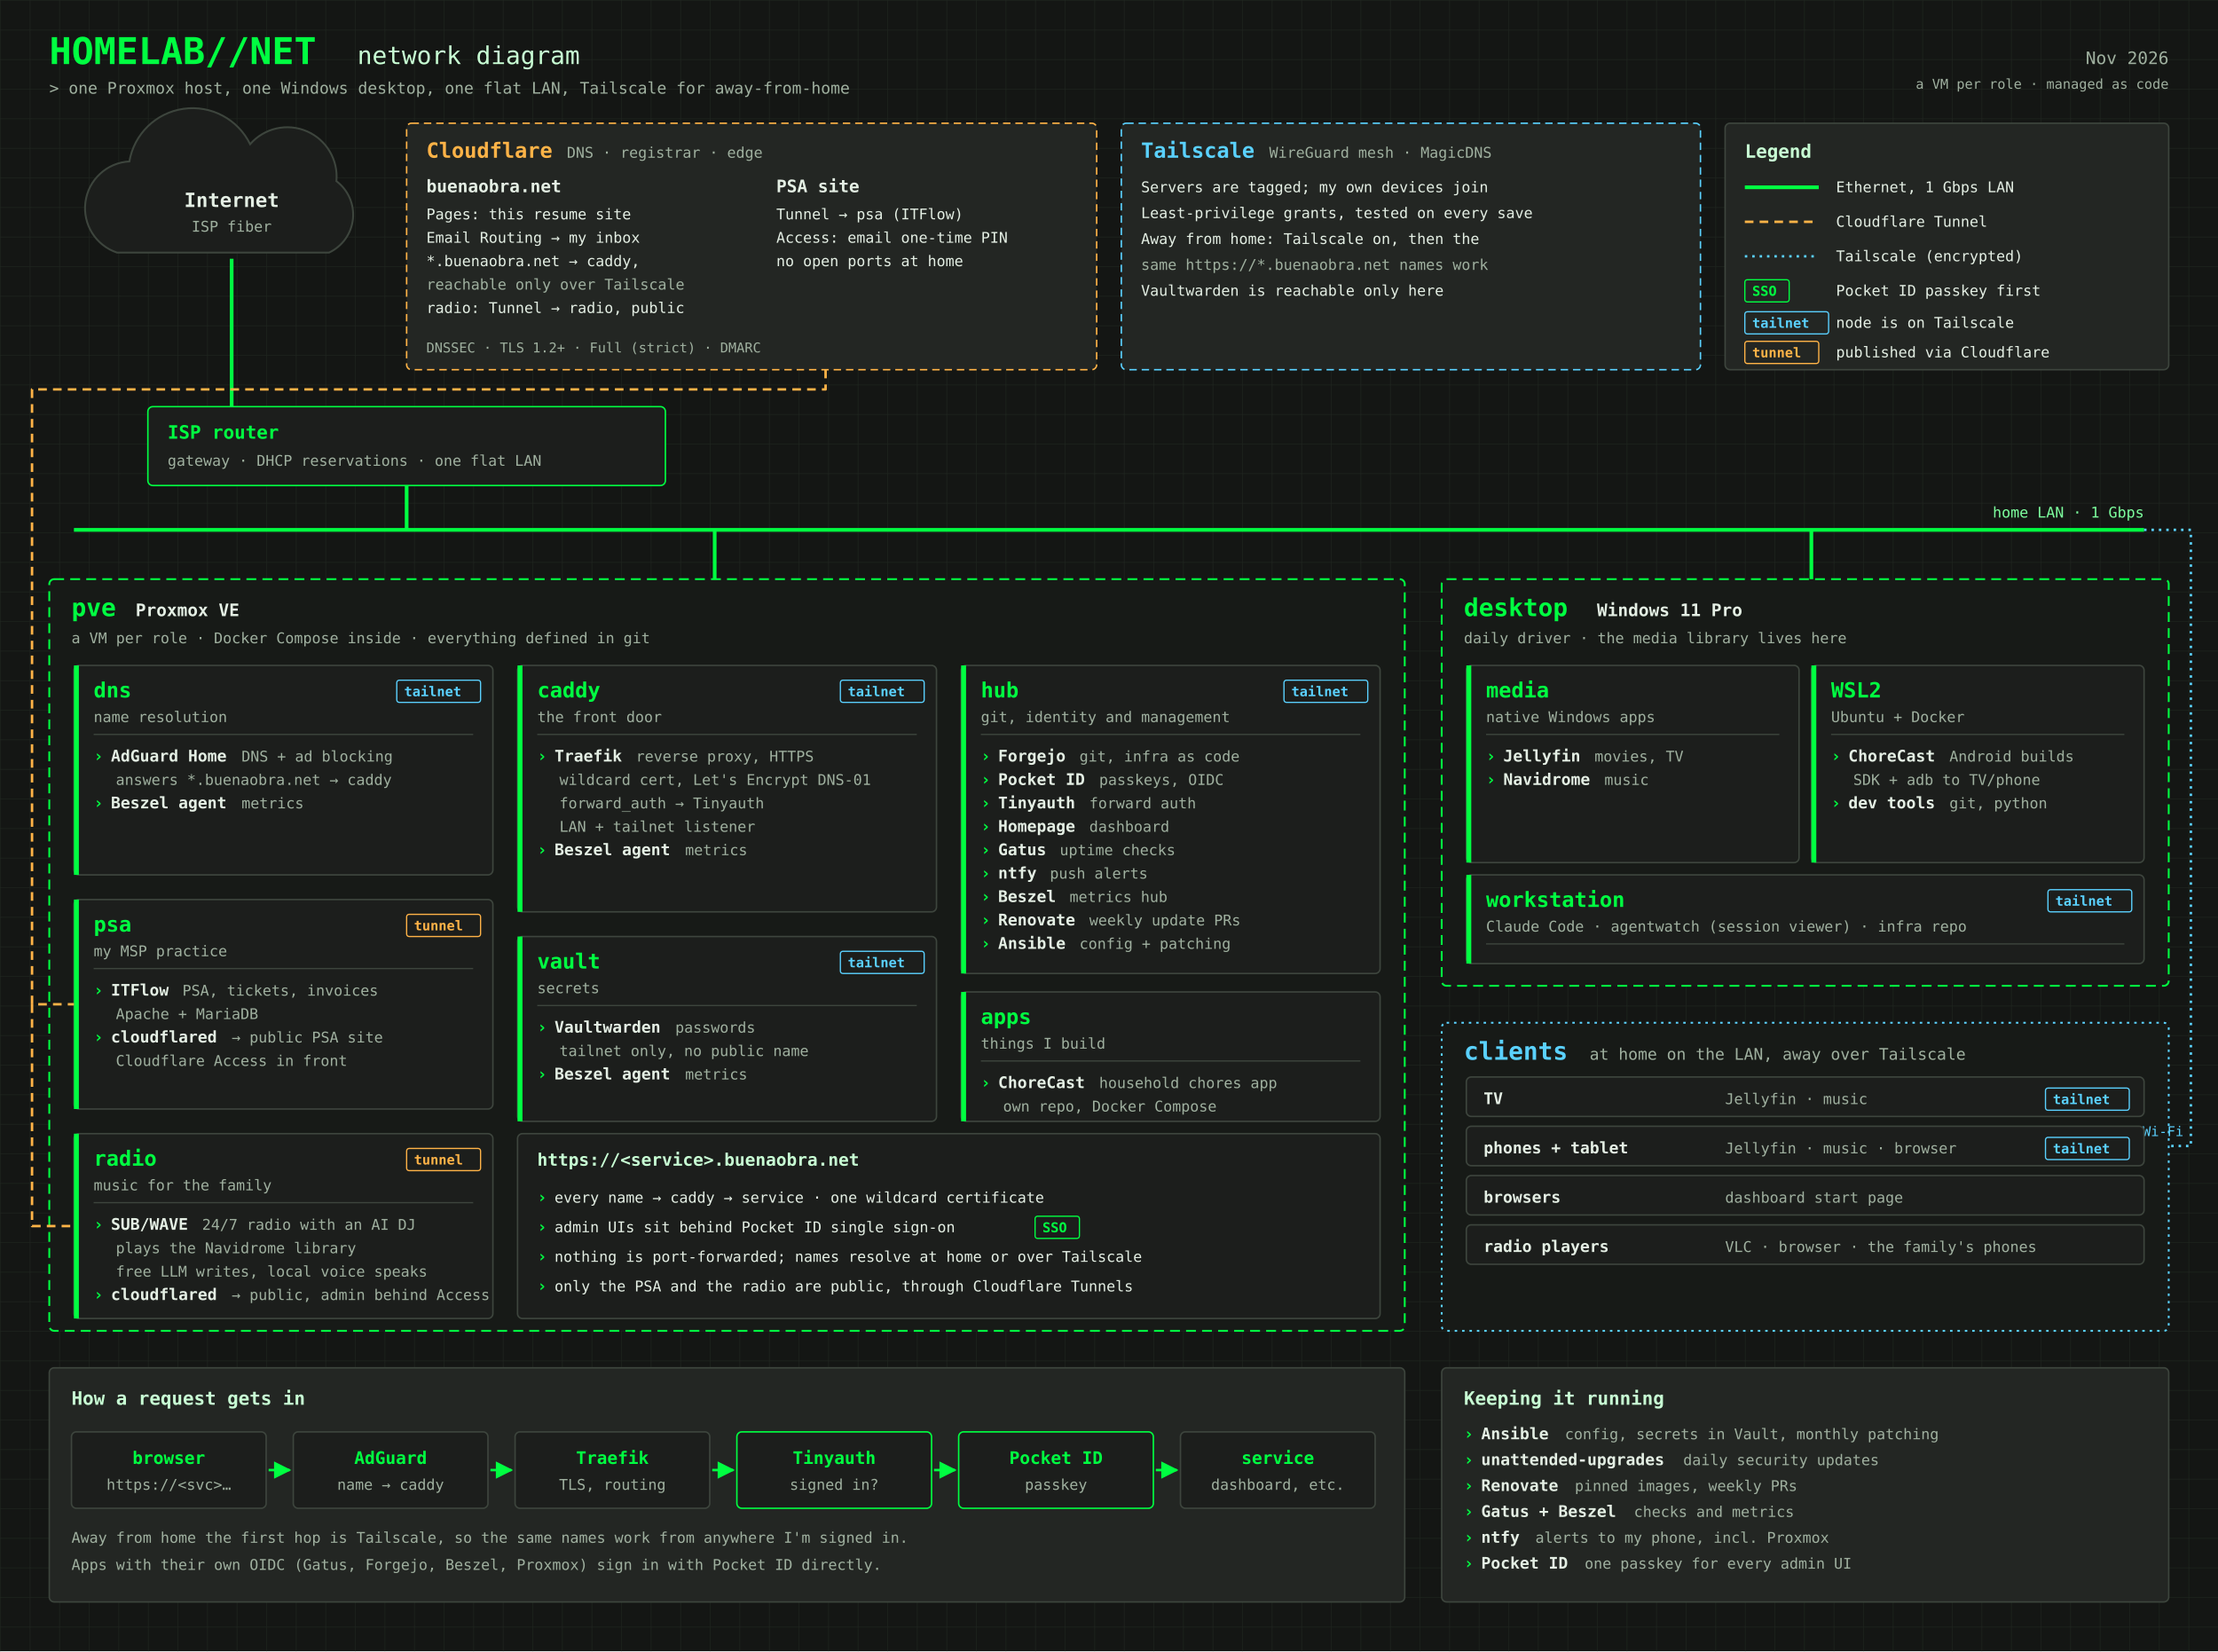
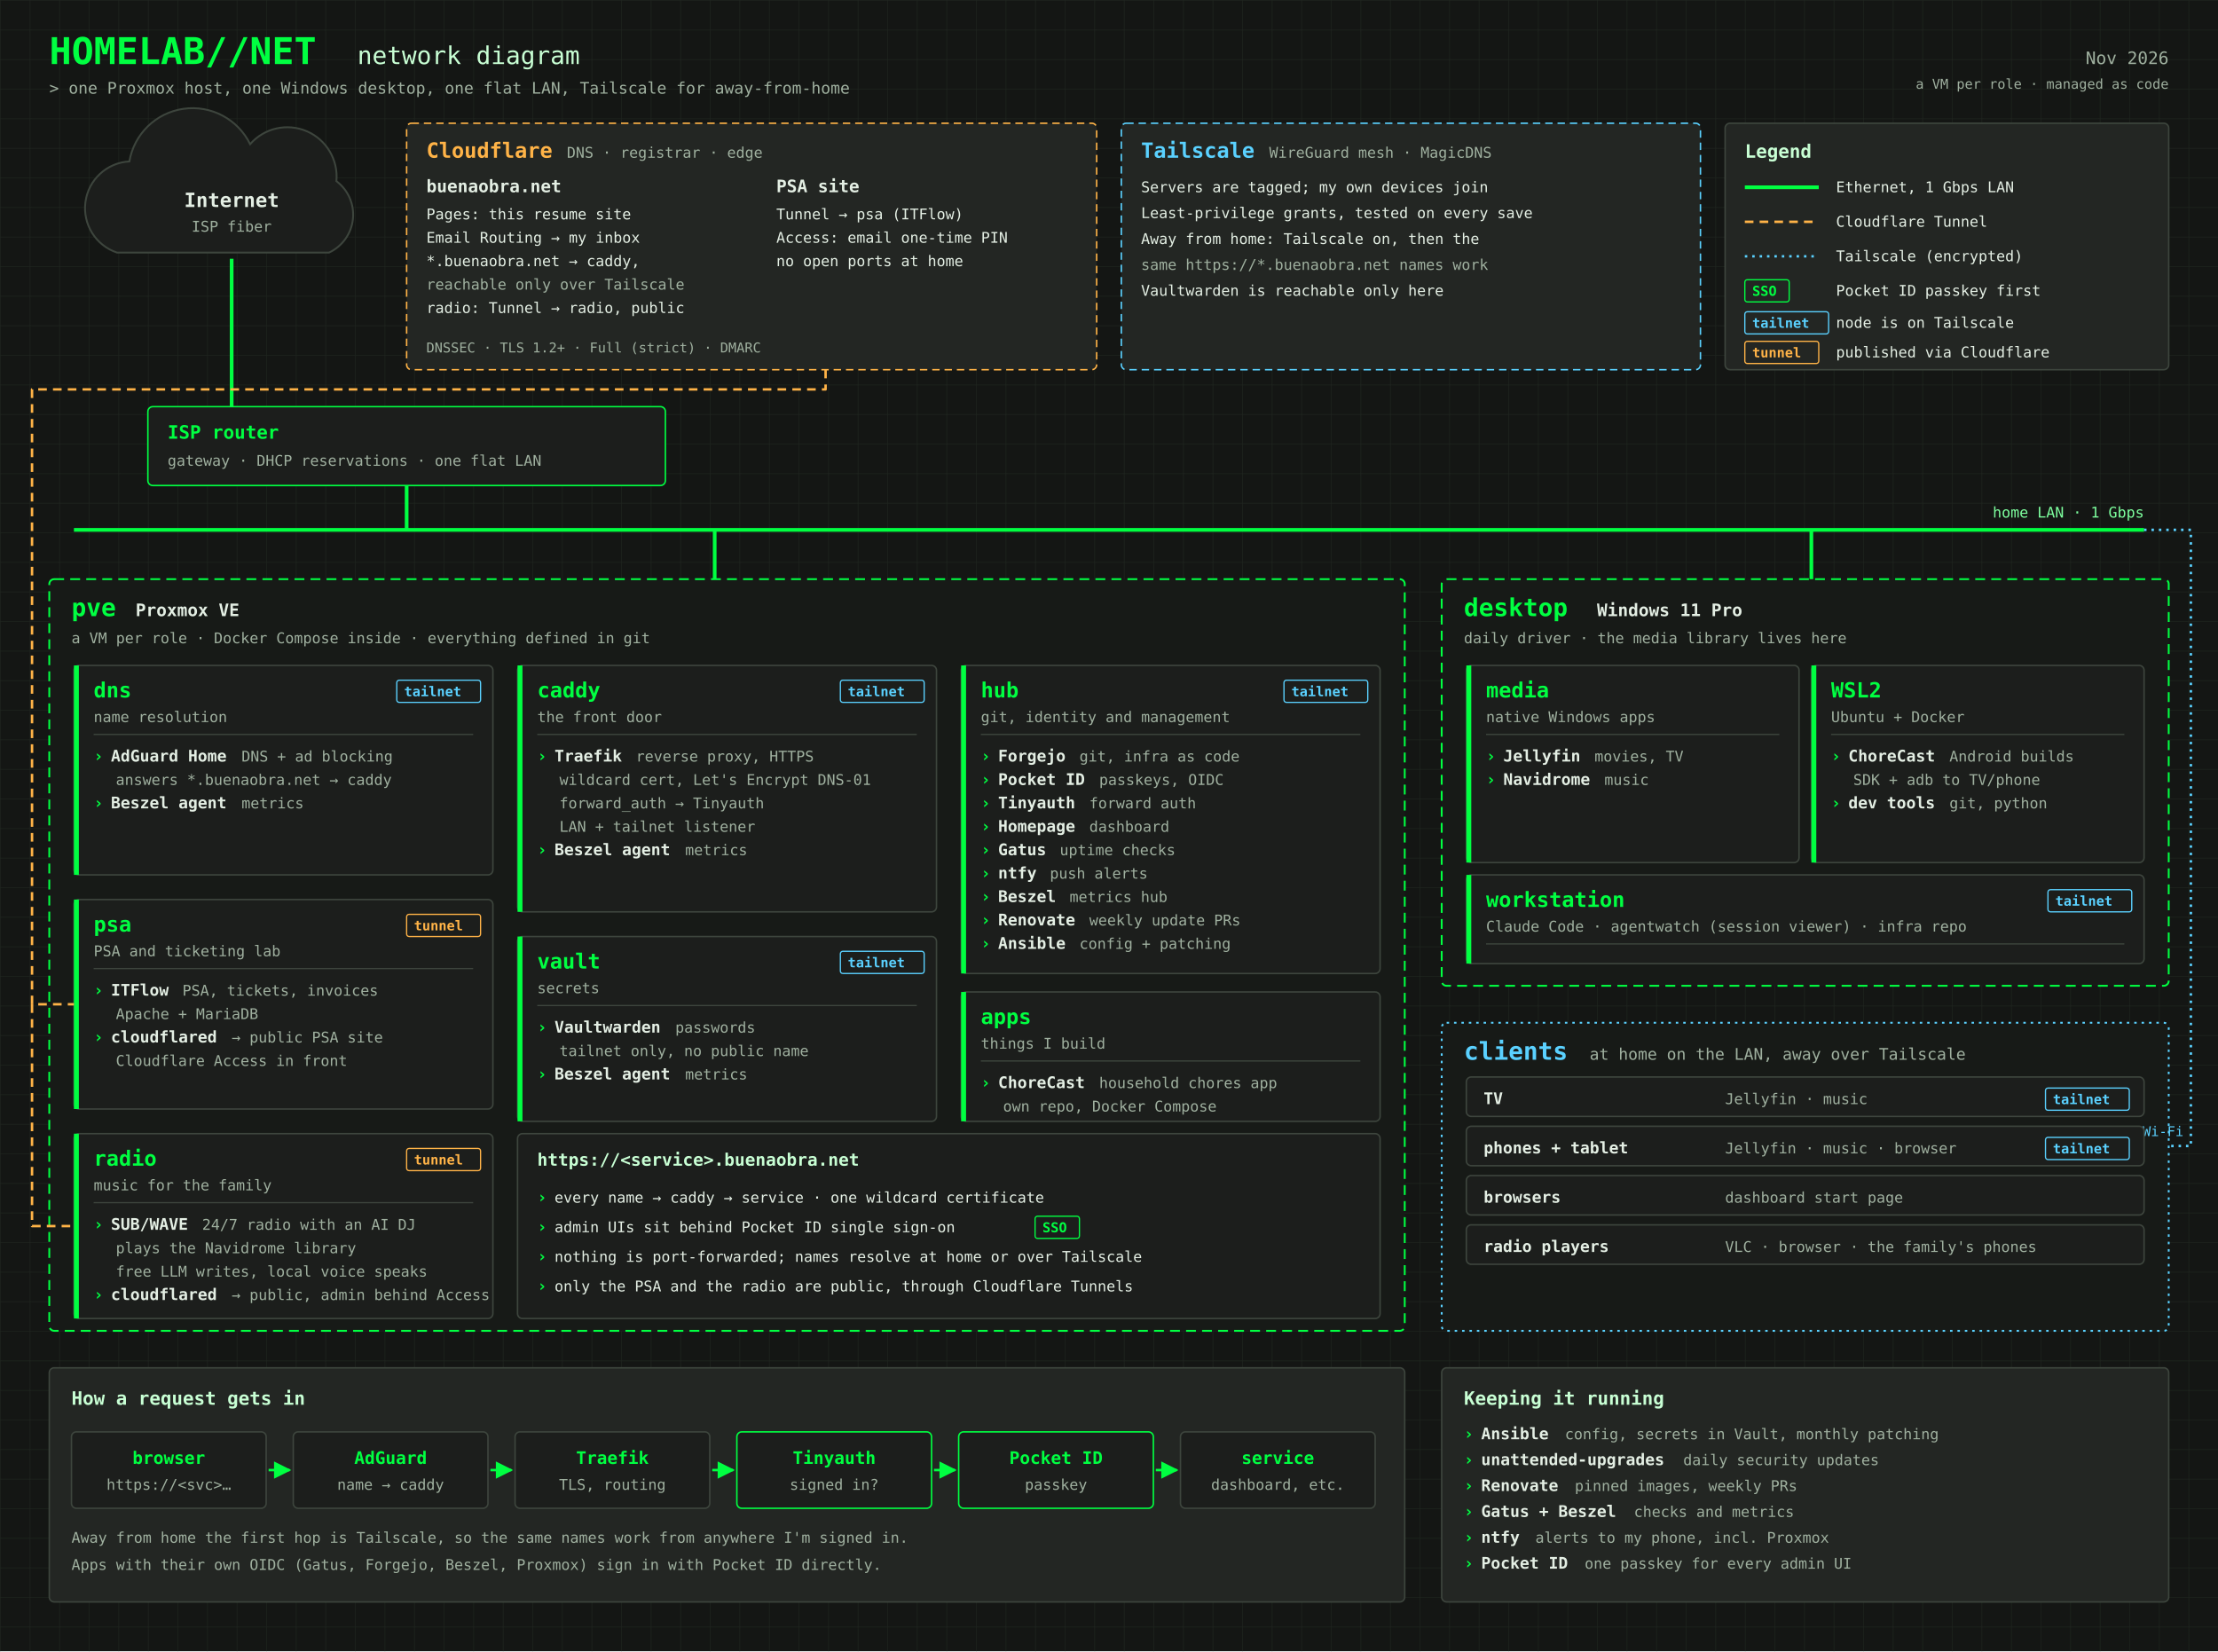
<svg xmlns="http://www.w3.org/2000/svg" viewBox="0 0 1800 1340" preserveAspectRatio="xMidYMid meet" style="background:#141614" font-family="'JetBrains Mono', 'Cascadia Code', Consolas, ui-monospace, monospace" role="img" aria-labelledby="t d">
  <defs>
    <pattern id="grid" width="24" height="24" patternUnits="userSpaceOnUse">
      <path d="M24 0H0V24" fill="none" stroke="#1f241f" stroke-width="1" />
    </pattern>
    <marker id="arrow" viewBox="0 0 10 10" refX="9" refY="5" markerWidth="7" markerHeight="7" orient="auto">
      <path d="M0 0L10 5L0 10z" fill="#00ff41" />
    </marker>
  </defs>
  <rect width="1800" height="1340" fill="#141614" />
  <rect width="1800" height="1340" fill="url(#grid)" />
  <text x="40" y="52" font-size="30" fill="#00ff41" font-weight="800" text-anchor="start">HOMELAB//NET</text>
  <text x="290" y="52" font-size="20" fill="#c8ffd4" font-weight="400" text-anchor="start">network diagram</text>
  <text x="40" y="76" font-size="13" fill="#9fb09f" font-weight="400" text-anchor="start">&gt; one Proxmox host, one Windows desktop, one flat LAN, Tailscale for away-from-home</text>
  <text x="1760" y="52" font-size="14" fill="#9fb09f" font-weight="400" text-anchor="end">Nov 2026</text>
  <text x="1760" y="72" font-size="11" fill="#9fb09f" font-weight="400" text-anchor="end">a VM per role · managed as code</text>
  <path d="M95 205 a38 38 0 0 1 10-74 a52 52 0 0 1 98-14 a40 40 0 0 1 70 30 a34 34 0 0 1 -6 58 z" fill="#1c1e1c" stroke="#3d453d" stroke-width="1.5" />
  <text x="188" y="168" font-size="16" fill="#e4efe4" font-weight="700" text-anchor="middle">Internet</text>
  <text x="188" y="188" font-size="12" fill="#9fb09f" font-weight="400" text-anchor="middle">ISP fiber</text>
  <rect x="330" y="100" width="560" height="200" rx="4" fill="#232623" stroke="#ffb347" stroke-width="1.2" stroke-dasharray="6 4" />
  <text x="346" y="128" font-size="17" fill="#ffb347" font-weight="700" text-anchor="start">Cloudflare</text>
  <text x="460" y="128" font-size="12" fill="#9fb09f" font-weight="400" text-anchor="start">DNS · registrar · edge</text>
  <text x="346" y="156" font-size="14" fill="#e4efe4" font-weight="700" text-anchor="start">buenaobra.net</text>
  <text x="346" y="178" font-size="12" fill="#e4efe4" font-weight="400" text-anchor="start">Pages: this resume site</text>
  <text x="346" y="197" font-size="12" fill="#e4efe4" font-weight="400" text-anchor="start">Email Routing → my inbox</text>
  <text x="346" y="216" font-size="12" fill="#e4efe4" font-weight="400" text-anchor="start">*.buenaobra.net → caddy,</text>
  <text x="346" y="235" font-size="12" fill="#9fb09f" font-weight="400" text-anchor="start">  reachable only over Tailscale</text>
  <text x="346" y="254" font-size="12" fill="#e4efe4" font-weight="400" text-anchor="start">radio: Tunnel → radio, public</text>
  <text x="630" y="156" font-size="14" fill="#e4efe4" font-weight="700" text-anchor="start">PSA site</text>
  <text x="630" y="178" font-size="12" fill="#e4efe4" font-weight="400" text-anchor="start">Tunnel → psa (ITFlow)</text>
  <text x="630" y="197" font-size="12" fill="#e4efe4" font-weight="400" text-anchor="start">Access: email one-time PIN</text>
  <text x="630" y="216" font-size="12" fill="#e4efe4" font-weight="400" text-anchor="start">no open ports at home</text>
  <text x="346" y="286" font-size="11" fill="#9fb09f" font-weight="400" text-anchor="start">DNSSEC · TLS 1.2+ · Full (strict) · DMARC</text>
  <rect x="910" y="100" width="470" height="200" rx="4" fill="#232623" stroke="#5ad1ff" stroke-width="1.2" stroke-dasharray="6 4" />
  <text x="926" y="128" font-size="17" fill="#5ad1ff" font-weight="700" text-anchor="start">Tailscale</text>
  <text x="1030" y="128" font-size="12" fill="#9fb09f" font-weight="400" text-anchor="start">WireGuard mesh · MagicDNS</text>
  <text x="926" y="156" font-size="12" fill="#e4efe4" font-weight="400" text-anchor="start">Servers are tagged; my own devices join</text>
  <text x="926" y="177" font-size="12" fill="#e4efe4" font-weight="400" text-anchor="start">Least-privilege grants, tested on every save</text>
  <text x="926" y="198" font-size="12" fill="#e4efe4" font-weight="400" text-anchor="start">Away from home: Tailscale on, then the</text>
  <text x="926" y="219" font-size="12" fill="#9fb09f" font-weight="400" text-anchor="start">  same https://*.buenaobra.net names work</text>
  <text x="926" y="240" font-size="12" fill="#e4efe4" font-weight="400" text-anchor="start">Vaultwarden is reachable only here</text>
  <rect x="1400" y="100" width="360" height="200" rx="4" fill="#232623" stroke="#3d453d" stroke-width="1.2" />
  <text x="1416" y="128" font-size="15" fill="#c8ffd4" font-weight="700" text-anchor="start">Legend</text>
  <polyline points="1416,152 1476,152" fill="none" stroke="#00ff41" stroke-width="3" stroke-linejoin="round" />
  <text x="1490" y="156" font-size="12" fill="#e4efe4" font-weight="400" text-anchor="start">Ethernet, 1 Gbps LAN</text>
  <polyline points="1416,180 1476,180" fill="none" stroke="#ffb347" stroke-width="2" stroke-linejoin="round" stroke-dasharray="7 5" />
  <text x="1490" y="184" font-size="12" fill="#e4efe4" font-weight="400" text-anchor="start">Cloudflare Tunnel</text>
  <polyline points="1416,208 1476,208" fill="none" stroke="#5ad1ff" stroke-width="2" stroke-linejoin="round" stroke-dasharray="2 4" />
  <text x="1490" y="212" font-size="12" fill="#e4efe4" font-weight="400" text-anchor="start">Tailscale (encrypted)</text>
  <rect x="1416" y="227" width="36" height="18" rx="2" fill="none" stroke="#00ff41" stroke-width="1" />
  <text x="1422" y="240" font-size="11" fill="#00ff41" font-weight="600" text-anchor="start">SSO</text>
  <text x="1490" y="240" font-size="12" fill="#e4efe4" font-weight="400" text-anchor="start">Pocket ID passkey first</text>
  <rect x="1416" y="253" width="68" height="18" rx="2" fill="none" stroke="#5ad1ff" stroke-width="1" />
  <text x="1422" y="266" font-size="11" fill="#5ad1ff" font-weight="600" text-anchor="start">tailnet</text>
  <text x="1490" y="266" font-size="12" fill="#e4efe4" font-weight="400" text-anchor="start">node is on Tailscale</text>
  <rect x="1416" y="277" width="60" height="18" rx="2" fill="none" stroke="#ffb347" stroke-width="1" />
  <text x="1422" y="290" font-size="11" fill="#ffb347" font-weight="600" text-anchor="start">tunnel</text>
  <text x="1490" y="290" font-size="12" fill="#e4efe4" font-weight="400" text-anchor="start">published via Cloudflare</text>
  <rect x="120" y="330" width="420" height="64" rx="4" fill="#1c1e1c" stroke="#00ff41" stroke-width="1.2" />
  <text x="136" y="356" font-size="15" fill="#00ff41" font-weight="700" text-anchor="start">ISP router</text>
  <text x="136" y="378" font-size="12" fill="#9fb09f" font-weight="400" text-anchor="start">gateway · DHCP reservations · one flat LAN</text>
  <polyline points="188,210 188,330" fill="none" stroke="#00ff41" stroke-width="3" stroke-linejoin="round" />
  <polyline points="60,430 1740,430" fill="none" stroke="#00ff41" stroke-width="3" stroke-linejoin="round" />
  <polyline points="330,394 330,430" fill="none" stroke="#00ff41" stroke-width="3" stroke-linejoin="round" />
  <text x="1740" y="420" font-size="12" fill="#7dff9e" font-weight="400" text-anchor="end">home LAN · 1 Gbps</text>
  <rect x="40" y="470" width="1100" height="610" rx="4" fill="#171a17" stroke="#00ff41" stroke-width="1.5" stroke-dasharray="8 5" />
  <text x="58" y="500" font-size="20" fill="#00ff41" font-weight="800" text-anchor="start">pve</text>
  <text x="110" y="500" font-size="14" fill="#e4efe4" font-weight="600" text-anchor="start">Proxmox VE</text>
  <text x="58" y="522" font-size="12" fill="#9fb09f" font-weight="400" text-anchor="start">a VM per role · Docker Compose inside · everything defined in git</text>
  <polyline points="580,430 580,470" fill="none" stroke="#00ff41" stroke-width="3" stroke-linejoin="round" />
  <rect x="60" y="540" width="340" height="170" rx="4" fill="#1c1e1c" stroke="#3d453d" stroke-width="1.2" />
  <rect x="60" y="540" width="4" height="170" fill="#00ff41" />
  <text x="76" y="566" font-size="17" fill="#00ff41" font-weight="700" text-anchor="start">dns</text>
  <rect x="322" y="552" width="68" height="18" rx="2" fill="none" stroke="#5ad1ff" stroke-width="1" />
  <text x="328" y="565" font-size="11" fill="#5ad1ff" font-weight="600" text-anchor="start">tailnet</text>
  <text x="76" y="586" font-size="12" fill="#9fb09f" font-weight="400" text-anchor="start">name resolution</text>
  <line x1="76" y1="596" x2="384" y2="596" stroke="#3d453d" />
  <text x="76" y="618" font-size="13" fill="#00ff41" font-weight="700" text-anchor="start">›</text>
  <text x="90" y="618" font-size="13" fill="#e4efe4" font-weight="600" text-anchor="start">AdGuard Home</text>
  <text x="196" y="618" font-size="12" fill="#9fb09f" font-weight="400" text-anchor="start">DNS + ad blocking</text>
  <text x="94" y="637" font-size="12" fill="#9fb09f" font-weight="400" text-anchor="start">answers *.buenaobra.net → caddy</text>
  <text x="76" y="656" font-size="13" fill="#00ff41" font-weight="700" text-anchor="start">›</text>
  <text x="90" y="656" font-size="13" fill="#e4efe4" font-weight="600" text-anchor="start">Beszel agent</text>
  <text x="196" y="656" font-size="12" fill="#9fb09f" font-weight="400" text-anchor="start">metrics</text>
  <rect x="420" y="540" width="340" height="200" rx="4" fill="#1c1e1c" stroke="#3d453d" stroke-width="1.2" />
  <rect x="420" y="540" width="4" height="200" fill="#00ff41" />
  <text x="436" y="566" font-size="17" fill="#00ff41" font-weight="700" text-anchor="start">caddy</text>
  <rect x="682" y="552" width="68" height="18" rx="2" fill="none" stroke="#5ad1ff" stroke-width="1" />
  <text x="688" y="565" font-size="11" fill="#5ad1ff" font-weight="600" text-anchor="start">tailnet</text>
  <text x="436" y="586" font-size="12" fill="#9fb09f" font-weight="400" text-anchor="start">the front door</text>
  <line x1="436" y1="596" x2="744" y2="596" stroke="#3d453d" />
  <text x="436" y="618" font-size="13" fill="#00ff41" font-weight="700" text-anchor="start">›</text>
  <text x="450" y="618" font-size="13" fill="#e4efe4" font-weight="600" text-anchor="start">Traefik</text>
  <text x="516" y="618" font-size="12" fill="#9fb09f" font-weight="400" text-anchor="start">reverse proxy, HTTPS</text>
  <text x="454" y="637" font-size="12" fill="#9fb09f" font-weight="400" text-anchor="start">wildcard cert, Let's Encrypt DNS-01</text>
  <text x="454" y="656" font-size="12" fill="#9fb09f" font-weight="400" text-anchor="start">forward_auth → Tinyauth</text>
  <text x="454" y="675" font-size="12" fill="#9fb09f" font-weight="400" text-anchor="start">LAN + tailnet listener</text>
  <text x="436" y="694" font-size="13" fill="#00ff41" font-weight="700" text-anchor="start">›</text>
  <text x="450" y="694" font-size="13" fill="#e4efe4" font-weight="600" text-anchor="start">Beszel agent</text>
  <text x="556" y="694" font-size="12" fill="#9fb09f" font-weight="400" text-anchor="start">metrics</text>
  <rect x="780" y="540" width="340" height="250" rx="4" fill="#1c1e1c" stroke="#3d453d" stroke-width="1.2" />
  <rect x="780" y="540" width="4" height="250" fill="#00ff41" />
  <text x="796" y="566" font-size="17" fill="#00ff41" font-weight="700" text-anchor="start">hub</text>
  <rect x="1042" y="552" width="68" height="18" rx="2" fill="none" stroke="#5ad1ff" stroke-width="1" />
  <text x="1048" y="565" font-size="11" fill="#5ad1ff" font-weight="600" text-anchor="start">tailnet</text>
  <text x="796" y="586" font-size="12" fill="#9fb09f" font-weight="400" text-anchor="start">git, identity and management</text>
  <line x1="796" y1="596" x2="1104" y2="596" stroke="#3d453d" />
  <text x="796" y="618" font-size="13" fill="#00ff41" font-weight="700" text-anchor="start">›</text>
  <text x="810" y="618" font-size="13" fill="#e4efe4" font-weight="600" text-anchor="start">Forgejo</text>
  <text x="876" y="618" font-size="12" fill="#9fb09f" font-weight="400" text-anchor="start">git, infra as code</text>
  <text x="796" y="637" font-size="13" fill="#00ff41" font-weight="700" text-anchor="start">›</text>
  <text x="810" y="637" font-size="13" fill="#e4efe4" font-weight="600" text-anchor="start">Pocket ID</text>
  <text x="892" y="637" font-size="12" fill="#9fb09f" font-weight="400" text-anchor="start">passkeys, OIDC</text>
  <text x="796" y="656" font-size="13" fill="#00ff41" font-weight="700" text-anchor="start">›</text>
  <text x="810" y="656" font-size="13" fill="#e4efe4" font-weight="600" text-anchor="start">Tinyauth</text>
  <text x="884" y="656" font-size="12" fill="#9fb09f" font-weight="400" text-anchor="start">forward auth</text>
  <text x="796" y="675" font-size="13" fill="#00ff41" font-weight="700" text-anchor="start">›</text>
  <text x="810" y="675" font-size="13" fill="#e4efe4" font-weight="600" text-anchor="start">Homepage</text>
  <text x="884" y="675" font-size="12" fill="#9fb09f" font-weight="400" text-anchor="start">dashboard</text>
  <text x="796" y="694" font-size="13" fill="#00ff41" font-weight="700" text-anchor="start">›</text>
  <text x="810" y="694" font-size="13" fill="#e4efe4" font-weight="600" text-anchor="start">Gatus</text>
  <text x="860" y="694" font-size="12" fill="#9fb09f" font-weight="400" text-anchor="start">uptime checks</text>
  <text x="796" y="713" font-size="13" fill="#00ff41" font-weight="700" text-anchor="start">›</text>
  <text x="810" y="713" font-size="13" fill="#e4efe4" font-weight="600" text-anchor="start">ntfy</text>
  <text x="852" y="713" font-size="12" fill="#9fb09f" font-weight="400" text-anchor="start">push alerts</text>
  <text x="796" y="732" font-size="13" fill="#00ff41" font-weight="700" text-anchor="start">›</text>
  <text x="810" y="732" font-size="13" fill="#e4efe4" font-weight="600" text-anchor="start">Beszel</text>
  <text x="868" y="732" font-size="12" fill="#9fb09f" font-weight="400" text-anchor="start">metrics hub</text>
  <text x="796" y="751" font-size="13" fill="#00ff41" font-weight="700" text-anchor="start">›</text>
  <text x="810" y="751" font-size="13" fill="#e4efe4" font-weight="600" text-anchor="start">Renovate</text>
  <text x="884" y="751" font-size="12" fill="#9fb09f" font-weight="400" text-anchor="start">weekly update PRs</text>
  <text x="796" y="770" font-size="13" fill="#00ff41" font-weight="700" text-anchor="start">›</text>
  <text x="810" y="770" font-size="13" fill="#e4efe4" font-weight="600" text-anchor="start">Ansible</text>
  <text x="876" y="770" font-size="12" fill="#9fb09f" font-weight="400" text-anchor="start">config + patching</text>
  <rect x="60" y="730" width="340" height="170" rx="4" fill="#1c1e1c" stroke="#3d453d" stroke-width="1.2" />
  <rect x="60" y="730" width="4" height="170" fill="#00ff41" />
  <text x="76" y="756" font-size="17" fill="#00ff41" font-weight="700" text-anchor="start">psa</text>
  <rect x="330" y="742" width="60" height="18" rx="2" fill="none" stroke="#ffb347" stroke-width="1" />
  <text x="336" y="755" font-size="11" fill="#ffb347" font-weight="600" text-anchor="start">tunnel</text>
-   <text x="76" y="776" font-size="12" fill="#9fb09f" font-weight="400" text-anchor="start">my MSP practice</text>
+   <text x="76" y="776" font-size="12" fill="#9fb09f" font-weight="400" text-anchor="start">PSA and ticketing lab</text>
  <line x1="76" y1="786" x2="384" y2="786" stroke="#3d453d" />
  <text x="76" y="808" font-size="13" fill="#00ff41" font-weight="700" text-anchor="start">›</text>
  <text x="90" y="808" font-size="13" fill="#e4efe4" font-weight="600" text-anchor="start">ITFlow</text>
  <text x="148" y="808" font-size="12" fill="#9fb09f" font-weight="400" text-anchor="start">PSA, tickets, invoices</text>
  <text x="94" y="827" font-size="12" fill="#9fb09f" font-weight="400" text-anchor="start">Apache + MariaDB</text>
  <text x="76" y="846" font-size="13" fill="#00ff41" font-weight="700" text-anchor="start">›</text>
  <text x="90" y="846" font-size="13" fill="#e4efe4" font-weight="600" text-anchor="start">cloudflared</text>
  <text x="188" y="846" font-size="12" fill="#9fb09f" font-weight="400" text-anchor="start">→ public PSA site</text>
  <text x="94" y="865" font-size="12" fill="#9fb09f" font-weight="400" text-anchor="start">Cloudflare Access in front</text>
  <rect x="420" y="760" width="340" height="150" rx="4" fill="#1c1e1c" stroke="#3d453d" stroke-width="1.2" />
  <rect x="420" y="760" width="4" height="150" fill="#00ff41" />
  <text x="436" y="786" font-size="17" fill="#00ff41" font-weight="700" text-anchor="start">vault</text>
  <rect x="682" y="772" width="68" height="18" rx="2" fill="none" stroke="#5ad1ff" stroke-width="1" />
  <text x="688" y="785" font-size="11" fill="#5ad1ff" font-weight="600" text-anchor="start">tailnet</text>
  <text x="436" y="806" font-size="12" fill="#9fb09f" font-weight="400" text-anchor="start">secrets</text>
  <line x1="436" y1="816" x2="744" y2="816" stroke="#3d453d" />
  <text x="436" y="838" font-size="13" fill="#00ff41" font-weight="700" text-anchor="start">›</text>
  <text x="450" y="838" font-size="13" fill="#e4efe4" font-weight="600" text-anchor="start">Vaultwarden</text>
  <text x="548" y="838" font-size="12" fill="#9fb09f" font-weight="400" text-anchor="start">passwords</text>
  <text x="454" y="857" font-size="12" fill="#9fb09f" font-weight="400" text-anchor="start">tailnet only, no public name</text>
  <text x="436" y="876" font-size="13" fill="#00ff41" font-weight="700" text-anchor="start">›</text>
  <text x="450" y="876" font-size="13" fill="#e4efe4" font-weight="600" text-anchor="start">Beszel agent</text>
  <text x="556" y="876" font-size="12" fill="#9fb09f" font-weight="400" text-anchor="start">metrics</text>
  <rect x="780" y="805" width="340" height="105" rx="4" fill="#1c1e1c" stroke="#3d453d" stroke-width="1.2" />
  <rect x="780" y="805" width="4" height="105" fill="#00ff41" />
  <text x="796" y="831" font-size="17" fill="#00ff41" font-weight="700" text-anchor="start">apps</text>
  <text x="796" y="851" font-size="12" fill="#9fb09f" font-weight="400" text-anchor="start">things I build</text>
  <line x1="796" y1="861" x2="1104" y2="861" stroke="#3d453d" />
  <text x="796" y="883" font-size="13" fill="#00ff41" font-weight="700" text-anchor="start">›</text>
  <text x="810" y="883" font-size="13" fill="#e4efe4" font-weight="600" text-anchor="start">ChoreCast</text>
  <text x="892" y="883" font-size="12" fill="#9fb09f" font-weight="400" text-anchor="start">household chores app</text>
  <text x="814" y="902" font-size="12" fill="#9fb09f" font-weight="400" text-anchor="start">own repo, Docker Compose</text>
  <rect x="60" y="920" width="340" height="150" rx="4" fill="#1c1e1c" stroke="#3d453d" stroke-width="1.2" />
  <rect x="60" y="920" width="4" height="150" fill="#00ff41" />
  <text x="76" y="946" font-size="17" fill="#00ff41" font-weight="700" text-anchor="start">radio</text>
  <rect x="330" y="932" width="60" height="18" rx="2" fill="none" stroke="#ffb347" stroke-width="1" />
  <text x="336" y="945" font-size="11" fill="#ffb347" font-weight="600" text-anchor="start">tunnel</text>
  <text x="76" y="966" font-size="12" fill="#9fb09f" font-weight="400" text-anchor="start">music for the family</text>
  <line x1="76" y1="976" x2="384" y2="976" stroke="#3d453d" />
  <text x="76" y="998" font-size="13" fill="#00ff41" font-weight="700" text-anchor="start">›</text>
  <text x="90" y="998" font-size="13" fill="#e4efe4" font-weight="600" text-anchor="start">SUB/WAVE</text>
  <text x="164" y="998" font-size="12" fill="#9fb09f" font-weight="400" text-anchor="start">24/7 radio with an AI DJ</text>
  <text x="94" y="1017" font-size="12" fill="#9fb09f" font-weight="400" text-anchor="start">plays the Navidrome library</text>
  <text x="94" y="1036" font-size="12" fill="#9fb09f" font-weight="400" text-anchor="start">free LLM writes, local voice speaks</text>
  <text x="76" y="1055" font-size="13" fill="#00ff41" font-weight="700" text-anchor="start">›</text>
  <text x="90" y="1055" font-size="13" fill="#e4efe4" font-weight="600" text-anchor="start">cloudflared</text>
  <text x="188" y="1055" font-size="12" fill="#9fb09f" font-weight="400" text-anchor="start">→ public, admin behind Access</text>
  <rect x="420" y="920" width="700" height="150" rx="4" fill="#1c1e1c" stroke="#3d453d" stroke-width="1.2" />
  <text x="436" y="946" font-size="14" fill="#c8ffd4" font-weight="700" text-anchor="start">https://&lt;service&gt;.buenaobra.net</text>
  <text x="436" y="976" font-size="13" fill="#00ff41" font-weight="700" text-anchor="start">›</text>
  <text x="450" y="976" font-size="12" fill="#e4efe4" font-weight="400" text-anchor="start">every name → caddy → service · one wildcard certificate</text>
  <text x="436" y="1000" font-size="13" fill="#00ff41" font-weight="700" text-anchor="start">›</text>
  <text x="450" y="1000" font-size="12" fill="#e4efe4" font-weight="400" text-anchor="start">admin UIs sit behind Pocket ID single sign-on</text>
  <text x="436" y="1024" font-size="13" fill="#00ff41" font-weight="700" text-anchor="start">›</text>
  <text x="450" y="1024" font-size="12" fill="#e4efe4" font-weight="400" text-anchor="start">nothing is port-forwarded; names resolve at home or over Tailscale</text>
  <text x="436" y="1048" font-size="13" fill="#00ff41" font-weight="700" text-anchor="start">›</text>
  <text x="450" y="1048" font-size="12" fill="#e4efe4" font-weight="400" text-anchor="start">only the PSA and the radio are public, through Cloudflare Tunnels</text>
  <rect x="840" y="987" width="36" height="18" rx="2" fill="none" stroke="#00ff41" stroke-width="1" />
  <text x="846" y="1000" font-size="11" fill="#00ff41" font-weight="600" text-anchor="start">SSO</text>
  <polyline points="670,300 670,316 26,316 26,815 60,815" fill="none" stroke="#ffb347" stroke-width="2" stroke-linejoin="round" stroke-dasharray="7 5" />
  <polyline points="26,815 26,995 60,995" fill="none" stroke="#ffb347" stroke-width="2" stroke-linejoin="round" stroke-dasharray="7 5" />
  <rect x="1170" y="470" width="590" height="330" rx="4" fill="#171a17" stroke="#00ff41" stroke-width="1.5" stroke-dasharray="8 5" />
  <text x="1188" y="500" font-size="20" fill="#00ff41" font-weight="800" text-anchor="start">desktop</text>
  <text x="1296" y="500" font-size="14" fill="#e4efe4" font-weight="600" text-anchor="start">Windows 11 Pro</text>
  <text x="1188" y="522" font-size="12" fill="#9fb09f" font-weight="400" text-anchor="start">daily driver · the media library lives here</text>
  <polyline points="1470,430 1470,470" fill="none" stroke="#00ff41" stroke-width="3" stroke-linejoin="round" />
  <rect x="1190" y="540" width="270" height="160" rx="4" fill="#1c1e1c" stroke="#3d453d" stroke-width="1.2" />
  <rect x="1190" y="540" width="4" height="160" fill="#00ff41" />
  <text x="1206" y="566" font-size="17" fill="#00ff41" font-weight="700" text-anchor="start">media</text>
  <text x="1206" y="586" font-size="12" fill="#9fb09f" font-weight="400" text-anchor="start">native Windows apps</text>
  <line x1="1206" y1="596" x2="1444" y2="596" stroke="#3d453d" />
  <text x="1206" y="618" font-size="13" fill="#00ff41" font-weight="700" text-anchor="start">›</text>
  <text x="1220" y="618" font-size="13" fill="#e4efe4" font-weight="600" text-anchor="start">Jellyfin</text>
  <text x="1294" y="618" font-size="12" fill="#9fb09f" font-weight="400" text-anchor="start">movies, TV</text>
  <text x="1206" y="637" font-size="13" fill="#00ff41" font-weight="700" text-anchor="start">›</text>
  <text x="1220" y="637" font-size="13" fill="#e4efe4" font-weight="600" text-anchor="start">Navidrome</text>
  <text x="1302" y="637" font-size="12" fill="#9fb09f" font-weight="400" text-anchor="start">music</text>
  <rect x="1470" y="540" width="270" height="160" rx="4" fill="#1c1e1c" stroke="#3d453d" stroke-width="1.2" />
  <rect x="1470" y="540" width="4" height="160" fill="#00ff41" />
  <text x="1486" y="566" font-size="17" fill="#00ff41" font-weight="700" text-anchor="start">WSL2</text>
  <text x="1486" y="586" font-size="12" fill="#9fb09f" font-weight="400" text-anchor="start">Ubuntu + Docker</text>
  <line x1="1486" y1="596" x2="1724" y2="596" stroke="#3d453d" />
  <text x="1486" y="618" font-size="13" fill="#00ff41" font-weight="700" text-anchor="start">›</text>
  <text x="1500" y="618" font-size="13" fill="#e4efe4" font-weight="600" text-anchor="start">ChoreCast</text>
  <text x="1582" y="618" font-size="12" fill="#9fb09f" font-weight="400" text-anchor="start">Android builds</text>
  <text x="1504" y="637" font-size="12" fill="#9fb09f" font-weight="400" text-anchor="start">SDK + adb to TV/phone</text>
  <text x="1486" y="656" font-size="13" fill="#00ff41" font-weight="700" text-anchor="start">›</text>
  <text x="1500" y="656" font-size="13" fill="#e4efe4" font-weight="600" text-anchor="start">dev tools</text>
  <text x="1582" y="656" font-size="12" fill="#9fb09f" font-weight="400" text-anchor="start">git, python</text>
  <rect x="1190" y="710" width="550" height="72" rx="4" fill="#1c1e1c" stroke="#3d453d" stroke-width="1.2" />
  <rect x="1190" y="710" width="4" height="72" fill="#00ff41" />
  <text x="1206" y="736" font-size="17" fill="#00ff41" font-weight="700" text-anchor="start">workstation</text>
  <rect x="1662" y="722" width="68" height="18" rx="2" fill="none" stroke="#5ad1ff" stroke-width="1" />
  <text x="1668" y="735" font-size="11" fill="#5ad1ff" font-weight="600" text-anchor="start">tailnet</text>
  <text x="1206" y="756" font-size="12" fill="#9fb09f" font-weight="400" text-anchor="start">Claude Code · agentwatch (session viewer) · infra repo</text>
  <line x1="1206" y1="766" x2="1724" y2="766" stroke="#3d453d" />
  <rect x="1170" y="830" width="590" height="250" rx="4" fill="#171a17" stroke="#5ad1ff" stroke-width="1.5" stroke-dasharray="2 4" />
  <text x="1188" y="860" font-size="20" fill="#5ad1ff" font-weight="800" text-anchor="start">clients</text>
  <text x="1290" y="860" font-size="13" fill="#9fb09f" font-weight="400" text-anchor="start">at home on the LAN, away over Tailscale</text>
  <polyline points="1740,430 1778,430 1778,930 1760,930" fill="none" stroke="#5ad1ff" stroke-width="2" stroke-linejoin="round" stroke-dasharray="2 4" />
  <text x="1772" y="922" font-size="11" fill="#5ad1ff" font-weight="400" text-anchor="end">Wi-Fi</text>
  <rect x="1190" y="874" width="550" height="32" rx="4" fill="#1c1e1c" stroke="#3d453d" stroke-width="1.2" />
  <text x="1204" y="896" font-size="13" fill="#e4efe4" font-weight="700" text-anchor="start">TV</text>
  <text x="1400" y="896" font-size="12" fill="#9fb09f" font-weight="400" text-anchor="start">Jellyfin · music</text>
  <rect x="1660" y="883" width="68" height="18" rx="2" fill="none" stroke="#5ad1ff" stroke-width="1" />
  <text x="1666" y="896" font-size="11" fill="#5ad1ff" font-weight="600" text-anchor="start">tailnet</text>
  <rect x="1190" y="914" width="550" height="32" rx="4" fill="#1c1e1c" stroke="#3d453d" stroke-width="1.2" />
  <text x="1204" y="936" font-size="13" fill="#e4efe4" font-weight="700" text-anchor="start">phones + tablet</text>
  <text x="1400" y="936" font-size="12" fill="#9fb09f" font-weight="400" text-anchor="start">Jellyfin · music · browser</text>
  <rect x="1660" y="923" width="68" height="18" rx="2" fill="none" stroke="#5ad1ff" stroke-width="1" />
  <text x="1666" y="936" font-size="11" fill="#5ad1ff" font-weight="600" text-anchor="start">tailnet</text>
  <rect x="1190" y="954" width="550" height="32" rx="4" fill="#1c1e1c" stroke="#3d453d" stroke-width="1.2" />
  <text x="1204" y="976" font-size="13" fill="#e4efe4" font-weight="700" text-anchor="start">browsers</text>
  <text x="1400" y="976" font-size="12" fill="#9fb09f" font-weight="400" text-anchor="start">dashboard start page</text>
  <rect x="1190" y="994" width="550" height="32" rx="4" fill="#1c1e1c" stroke="#3d453d" stroke-width="1.2" />
  <text x="1204" y="1016" font-size="13" fill="#e4efe4" font-weight="700" text-anchor="start">radio players</text>
  <text x="1400" y="1016" font-size="12" fill="#9fb09f" font-weight="400" text-anchor="start">VLC · browser · the family's phones</text>
  <rect x="40" y="1110" width="1100" height="190" rx="4" fill="#232623" stroke="#3d453d" stroke-width="1.2" />
  <text x="58" y="1140" font-size="15" fill="#c8ffd4" font-weight="700" text-anchor="start">How a request gets in</text>
  <rect x="58" y="1162" width="158" height="62" rx="4" fill="#1c1e1c" stroke="#3d453d" stroke-width="1.2" />
  <text x="137.0" y="1188" font-size="14" fill="#00ff41" font-weight="700" text-anchor="middle">browser</text>
  <text x="137.0" y="1209" font-size="12" fill="#9fb09f" font-weight="400" text-anchor="middle">https://&lt;svc&gt;…</text>
  <polyline points="218,1193 235,1193" fill="none" stroke="#00ff41" stroke-width="2" stroke-linejoin="round" marker-end="url(#arrow)" />
  <rect x="238" y="1162" width="158" height="62" rx="4" fill="#1c1e1c" stroke="#3d453d" stroke-width="1.2" />
  <text x="317.0" y="1188" font-size="14" fill="#00ff41" font-weight="700" text-anchor="middle">AdGuard</text>
  <text x="317.0" y="1209" font-size="12" fill="#9fb09f" font-weight="400" text-anchor="middle">name → caddy</text>
  <polyline points="398,1193 415,1193" fill="none" stroke="#00ff41" stroke-width="2" stroke-linejoin="round" marker-end="url(#arrow)" />
  <rect x="418" y="1162" width="158" height="62" rx="4" fill="#1c1e1c" stroke="#3d453d" stroke-width="1.2" />
  <text x="497.0" y="1188" font-size="14" fill="#00ff41" font-weight="700" text-anchor="middle">Traefik</text>
  <text x="497.0" y="1209" font-size="12" fill="#9fb09f" font-weight="400" text-anchor="middle">TLS, routing</text>
  <polyline points="578,1193 595,1193" fill="none" stroke="#00ff41" stroke-width="2" stroke-linejoin="round" marker-end="url(#arrow)" />
  <rect x="598" y="1162" width="158" height="62" rx="4" fill="#1c1e1c" stroke="#00ff41" stroke-width="1.2" />
  <text x="677.0" y="1188" font-size="14" fill="#00ff41" font-weight="700" text-anchor="middle">Tinyauth</text>
  <text x="677.0" y="1209" font-size="12" fill="#9fb09f" font-weight="400" text-anchor="middle">signed in?</text>
  <polyline points="758,1193 775,1193" fill="none" stroke="#00ff41" stroke-width="2" stroke-linejoin="round" marker-end="url(#arrow)" />
  <rect x="778" y="1162" width="158" height="62" rx="4" fill="#1c1e1c" stroke="#00ff41" stroke-width="1.2" />
  <text x="857.0" y="1188" font-size="14" fill="#00ff41" font-weight="700" text-anchor="middle">Pocket ID</text>
  <text x="857.0" y="1209" font-size="12" fill="#9fb09f" font-weight="400" text-anchor="middle">passkey</text>
  <polyline points="938,1193 955,1193" fill="none" stroke="#00ff41" stroke-width="2" stroke-linejoin="round" marker-end="url(#arrow)" />
  <rect x="958" y="1162" width="158" height="62" rx="4" fill="#1c1e1c" stroke="#3d453d" stroke-width="1.2" />
  <text x="1037.0" y="1188" font-size="14" fill="#00ff41" font-weight="700" text-anchor="middle">service</text>
  <text x="1037.0" y="1209" font-size="12" fill="#9fb09f" font-weight="400" text-anchor="middle">dashboard, etc.</text>
  <text x="58" y="1252" font-size="12" fill="#9fb09f" font-weight="400" text-anchor="start">Away from home the first hop is Tailscale, so the same names work from anywhere I'm signed in.</text>
  <text x="58" y="1274" font-size="12" fill="#9fb09f" font-weight="400" text-anchor="start">Apps with their own OIDC (Gatus, Forgejo, Beszel, Proxmox) sign in with Pocket ID directly.</text>
  <rect x="1170" y="1110" width="590" height="190" rx="4" fill="#232623" stroke="#3d453d" stroke-width="1.2" />
  <text x="1188" y="1140" font-size="15" fill="#c8ffd4" font-weight="700" text-anchor="start">Keeping it running</text>
  <text x="1188" y="1168" font-size="13" fill="#00ff41" font-weight="700" text-anchor="start">›</text>
  <text x="1202" y="1168" font-size="13" fill="#e4efe4" font-weight="600" text-anchor="start">Ansible</text>
  <text x="1270" y="1168" font-size="12" fill="#9fb09f" font-weight="400" text-anchor="start">config, secrets in Vault, monthly patching</text>
  <text x="1188" y="1189" font-size="13" fill="#00ff41" font-weight="700" text-anchor="start">›</text>
  <text x="1202" y="1189" font-size="13" fill="#e4efe4" font-weight="600" text-anchor="start">unattended-upgrades</text>
  <text x="1366" y="1189" font-size="12" fill="#9fb09f" font-weight="400" text-anchor="start">daily security updates</text>
  <text x="1188" y="1210" font-size="13" fill="#00ff41" font-weight="700" text-anchor="start">›</text>
  <text x="1202" y="1210" font-size="13" fill="#e4efe4" font-weight="600" text-anchor="start">Renovate</text>
  <text x="1278" y="1210" font-size="12" fill="#9fb09f" font-weight="400" text-anchor="start">pinned images, weekly PRs</text>
  <text x="1188" y="1231" font-size="13" fill="#00ff41" font-weight="700" text-anchor="start">›</text>
  <text x="1202" y="1231" font-size="13" fill="#e4efe4" font-weight="600" text-anchor="start">Gatus + Beszel</text>
  <text x="1326" y="1231" font-size="12" fill="#9fb09f" font-weight="400" text-anchor="start">checks and metrics</text>
  <text x="1188" y="1252" font-size="13" fill="#00ff41" font-weight="700" text-anchor="start">›</text>
  <text x="1202" y="1252" font-size="13" fill="#e4efe4" font-weight="600" text-anchor="start">ntfy</text>
  <text x="1246" y="1252" font-size="12" fill="#9fb09f" font-weight="400" text-anchor="start">alerts to my phone, incl. Proxmox</text>
  <text x="1188" y="1273" font-size="13" fill="#00ff41" font-weight="700" text-anchor="start">›</text>
  <text x="1202" y="1273" font-size="13" fill="#e4efe4" font-weight="600" text-anchor="start">Pocket ID</text>
  <text x="1286" y="1273" font-size="12" fill="#9fb09f" font-weight="400" text-anchor="start">one passkey for every admin UI</text>
</svg>
